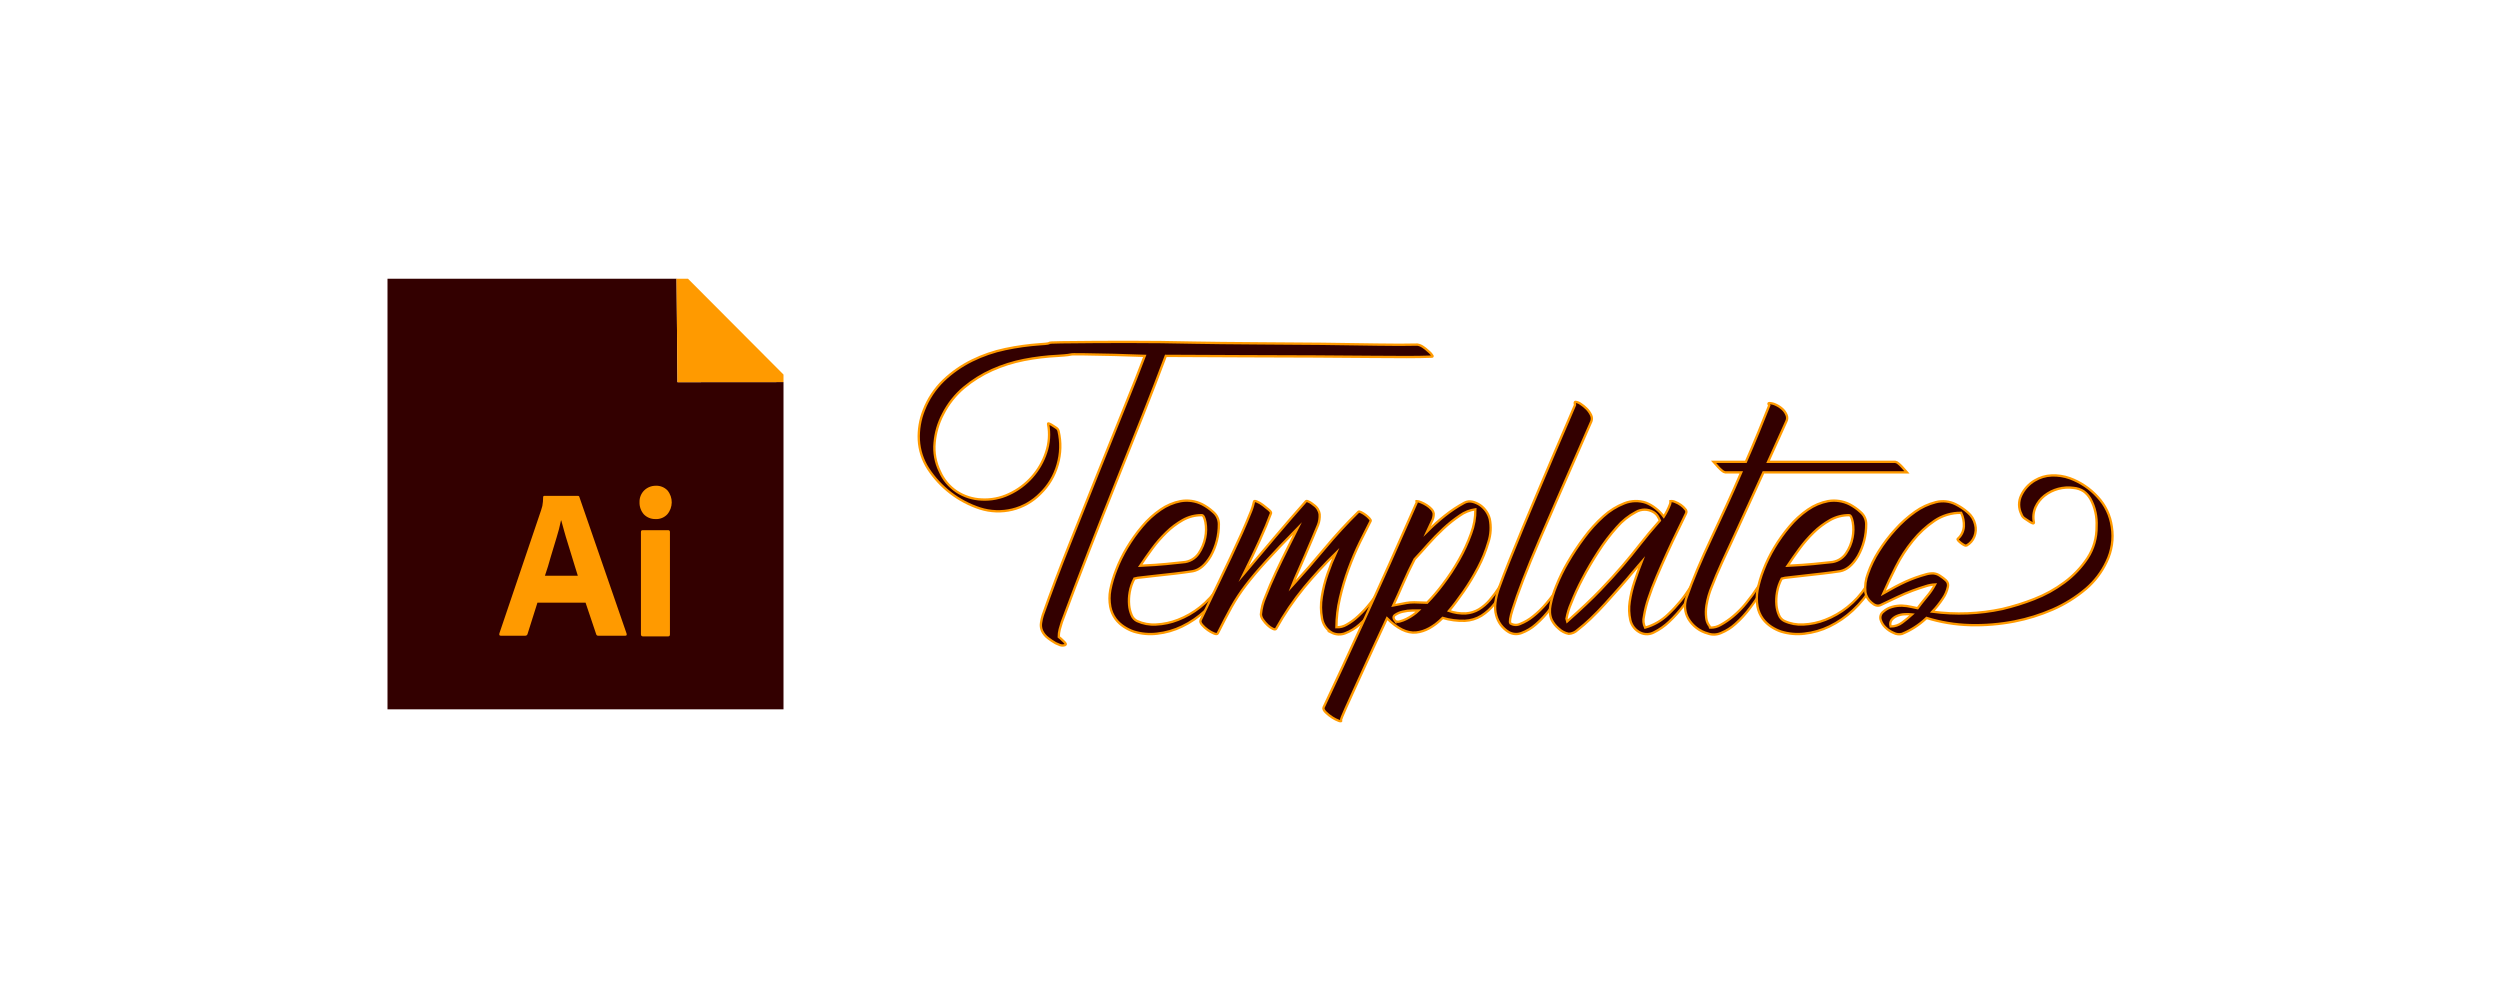
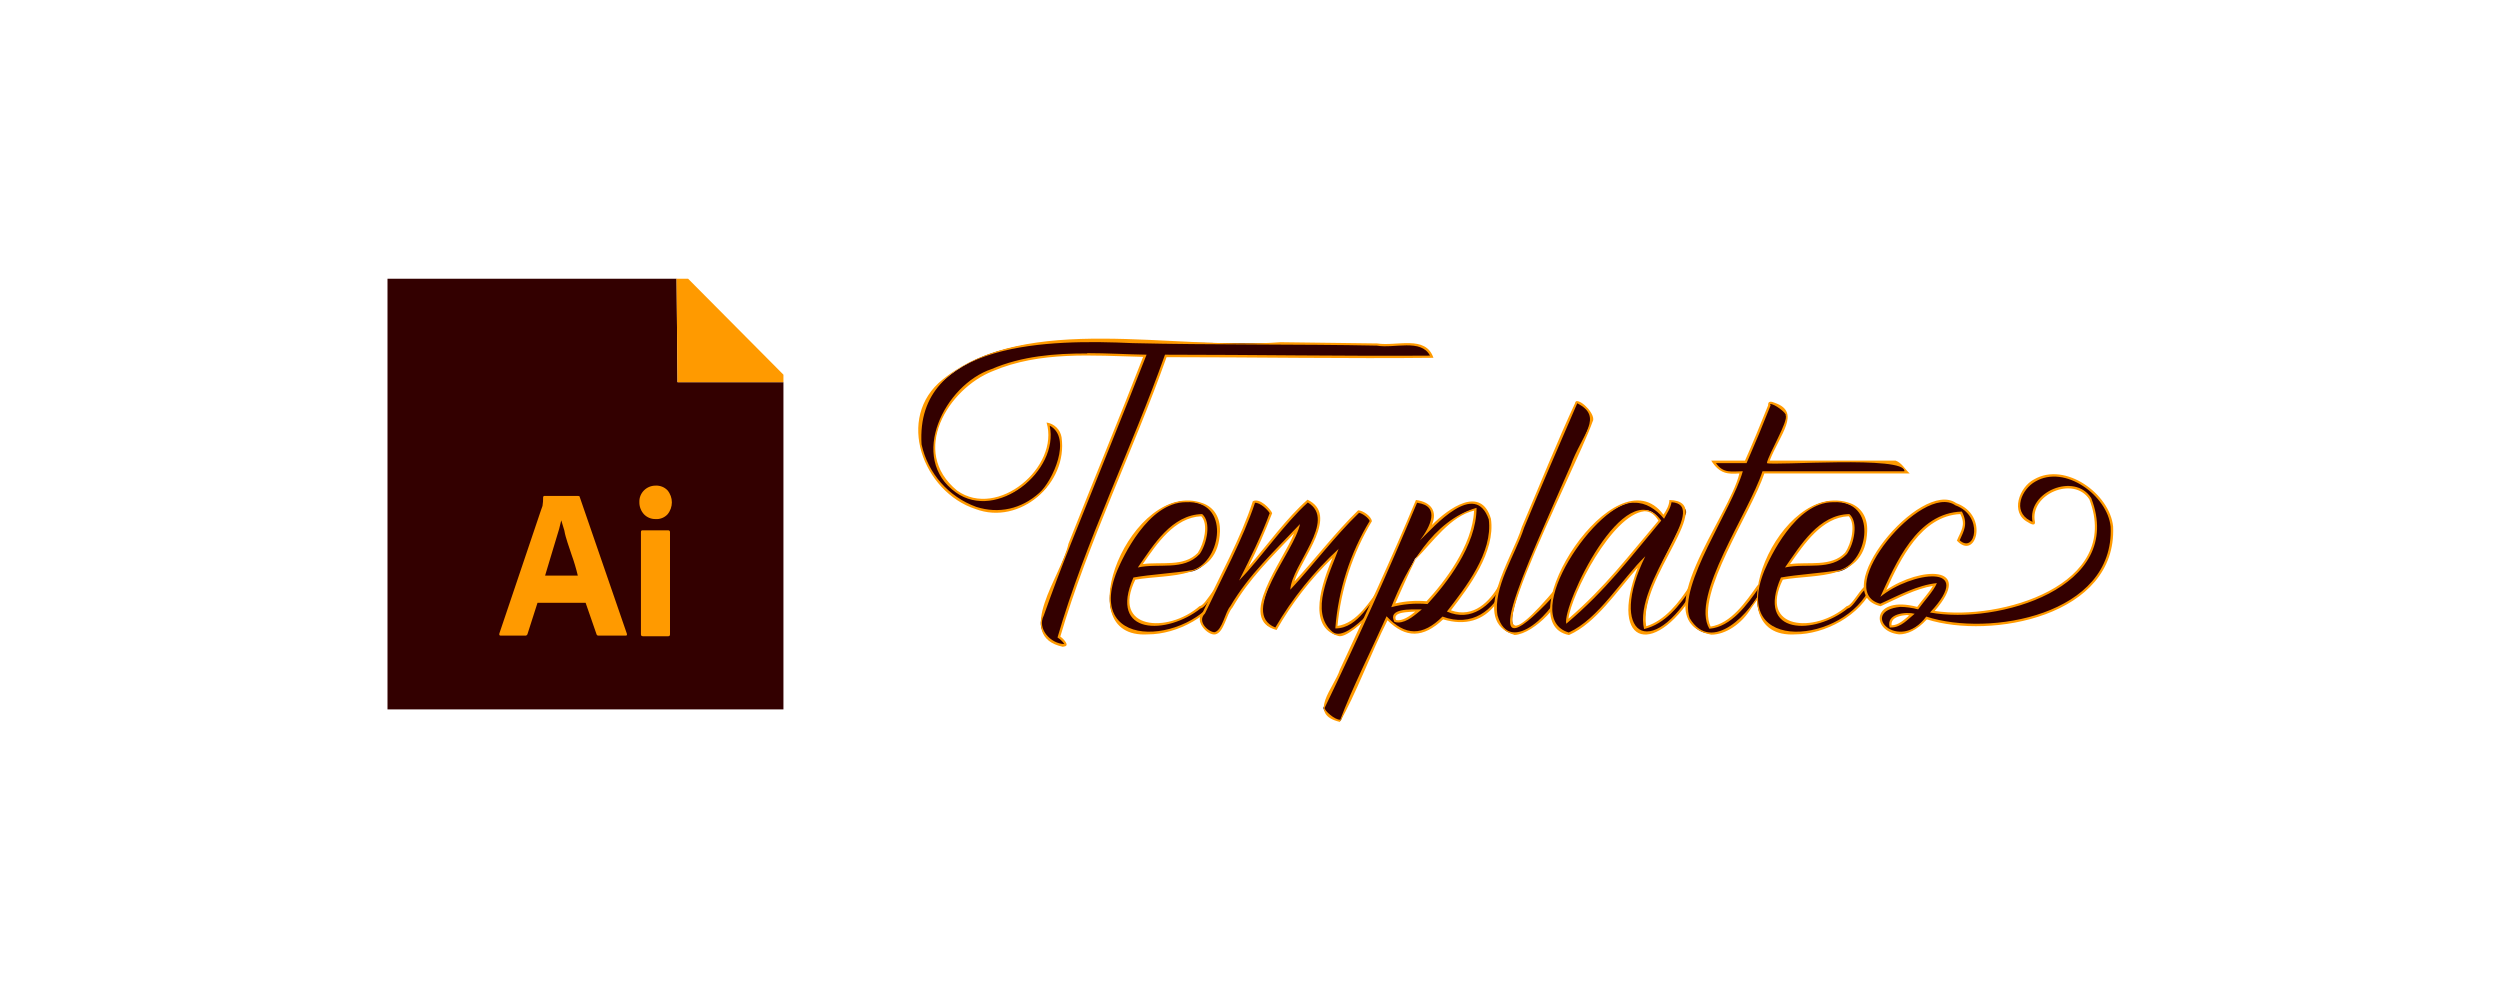
<svg xmlns="http://www.w3.org/2000/svg" viewBox="0 0 800 320">
-   <g fill="#300" stroke="#ff9a00" stroke-miterlimit="10" stroke-width=".75">
-     <path d="M335.38 135.68q-.12-.37.63 0a5.12 5.12 0 0 1 .87.5l1.06.69a1.67 1.67 0 0 1 .8 1.06 21.13 21.13 0 0 1-.3 10.77 20.63 20.63 0 0 1-5.55 9.28 18.78 18.78 0 0 1-8.97 5.1 19.07 19.07 0 0 1-10.33-.37 31.48 31.48 0 0 1-16.57-12.7 18.9 18.9 0 0 1-3-9.22 22.73 22.73 0 0 1 1.63-9.6 26.46 26.46 0 0 1 6.29-9.46 36.6 36.6 0 0 1 9.1-6.35 44.84 44.84 0 0 1 10.7-3.68 81.94 81.94 0 0 1 11.15-1.55c5.48-.33-.04-.54 6.78-.62s13.82-.13 21.05-.13 14.47.08 21.73.25 34.12.3 40.6.37 12.35.17 17.63.25 9.57.09 12.9 0a4.44 4.44 0 0 1 1.8.75 10.45 10.45 0 0 1 1.56 1.25 8.1 8.1 0 0 1 1 .93 5.8 5.8 0 0 1 .43.62c.13.21.06.31-.19.31q-3.73.13-8.03.13t-11.33-.06l-17.94-.13c-7.27-.04-36.53-.1-47.82-.19q-3.12 8.35-7.16 18.56t-8.54 21.37q-4.48 11.15-8.97 22.67t-8.6 22.6c-.24.75-.47 1.52-.68 2.31a9.48 9.48 0 0 0-.31 2.43l.62.5 1.06 1q.94.88.31 1.12a2.49 2.49 0 0 1-1.56 0 13.58 13.58 0 0 1-1.43-.62 20.57 20.57 0 0 1-2.43-1.62 6.18 6.18 0 0 1-1.93-2.37 4.51 4.51 0 0 1-.31-2.49 13.73 13.73 0 0 1 .56-2.49q3.86-10.96 8.6-22.8T351.5 151c3.68-9.21 6.48-16.12 8.4-20.86q3.93-9.66 6.42-16.26-9.71-.37-19.55-.5c-6.56-.08-1.54.08-8.27.5a74.44 74.44 0 0 0-10.77 1.3 47.12 47.12 0 0 0-10.28 3.25 38.71 38.71 0 0 0-8.97 5.6 26.94 26.94 0 0 0-6.73 8.53 23.77 23.77 0 0 0-2.67 9.1 17.16 17.16 0 0 0 1.68 9.21 14.82 14.82 0 0 0 5.35 6.42 15.75 15.75 0 0 0 7.98 2.55 18.16 18.16 0 0 0 8.84-1.74 22.37 22.37 0 0 0 11.83-13.33 17.84 17.84 0 0 0 .62-9.09Z" />
-     <path d="M363 185.15a14.32 14.32 0 0 0-1.5 4.36 15.6 15.6 0 0 0-.18 4.11 10.25 10.25 0 0 0 .81 3.24 3.5 3.5 0 0 0 1.74 1.87 12.76 12.76 0 0 0 6.05 1.12 22.01 22.01 0 0 0 7.03-1.5 27 27 0 0 0 7.05-4.04 27.51 27.51 0 0 0 6.04-6.67 1.06 1.06 0 0 1 .94-.56.83.83 0 0 1 .93.56 32.51 32.51 0 0 1-6.17 7.72 30.6 30.6 0 0 1-7.47 5.11 24.54 24.54 0 0 1-7.97 2.3 18.07 18.07 0 0 1-7.54-.68 13.66 13.66 0 0 1-3.05-1.5 10.55 10.55 0 0 1-2.74-2.55 9.61 9.61 0 0 1-1.68-3.86 14.87 14.87 0 0 1 0-5.42 36.78 36.78 0 0 1 1.87-6.35 45.16 45.16 0 0 1 3.49-7.16 50.77 50.77 0 0 1 4.85-6.8 29.29 29.29 0 0 1 5.86-5.35 16.96 16.96 0 0 1 6.47-2.74 11.17 11.17 0 0 1 6.86 1 16.46 16.46 0 0 1 3.55 2.5 5.03 5.03 0 0 1 1.8 3.86 20.7 20.7 0 0 1-2.61 10.21q-2.5 4.24-5.73 4.86-2.37.37-5.55.75t-6.1.68q-2.93.31-4.92.56a9.59 9.59 0 0 0-2.12.37Zm21.56-20.3a12.24 12.24 0 0 0-6.05 1.56 24.95 24.95 0 0 0-5.29 3.98 41.8 41.8 0 0 0-4.55 5.23q-2.05 2.8-3.8 5.42 5.23-.25 8.29-.56t5.42-.56a6.5 6.5 0 0 0 4.98-2.8 13.67 13.67 0 0 0 2.12-5.1 13.16 13.16 0 0 0 .06-4.92q-.44-2.25-1.18-2.25Z" />
-     <path d="M426.16 202.46a6.6 6.6 0 0 1-3.12-4.6 19.82 19.82 0 0 1-.06-6.86 40.9 40.9 0 0 1 1.87-7.47q1.3-3.74 2.56-6.48a142.76 142.76 0 0 0-10.1 10.96 87.64 87.64 0 0 0-8.96 13.2q-.25.38-1.06 0a6.3 6.3 0 0 1-1.62-1.12 10.24 10.24 0 0 1-1.5-1.74 3.22 3.22 0 0 1-.68-1.74 17.55 17.55 0 0 1 1.43-5.6q1.43-3.75 3.36-7.86t3.87-7.97l3.05-6.1q-6.23 6.35-10.1 10.59t-6.47 7.66a56.64 56.64 0 0 0-4.55 6.91q-1.93 3.5-4.42 8.47-.25.38-1.18 0a9.86 9.86 0 0 1-2-1.12 9.72 9.72 0 0 1-1.8-1.62q-.75-.87-.5-1.5.87-1.87 2.43-5.1t3.42-7.1q1.87-3.86 3.8-7.98t3.56-7.72q1.61-3.61 2.67-6.29a18.95 18.95 0 0 0 1.19-3.67c0-.33.3-.38.93-.13a8.56 8.56 0 0 1 1.93 1.12q1 .75 1.87 1.5t.75 1.12q-1.37 3.74-3.61 8.66T398 183.66l9.84-11.65q5.1-6.04 10.09-11.65c.08-.08.25-.08.5 0a4.71 4.71 0 0 1 .8.38 9.49 9.49 0 0 1 1.2.87 4.3 4.3 0 0 1 1.86 2.99 8.12 8.12 0 0 1-.5 3.36q-.87 2.12-1.93 4.61t-2.18 5.1q-1.12 2.62-2.24 5.11t-2 4.74q5.24-5.73 10.47-12.02a156.32 156.32 0 0 1 10.83-11.77q.13-.13.82.18a7.87 7.87 0 0 1 1.43.88 8.44 8.44 0 0 1 1.24 1.12c.33.37.46.64.38.8q-1.5 2.87-3.43 6.8a89.47 89.47 0 0 0-3.61 8.47 77.46 77.46 0 0 0-2.8 9.4 41.51 41.51 0 0 0-1.12 9.34 5.84 5.84 0 0 0 3.24-.81 19.23 19.23 0 0 0 3.73-2.74 35.54 35.54 0 0 0 3.93-4.24q1.93-2.42 3.8-5.3.62-.11 1.12-.24a1.34 1.34 0 0 1 .68-.06c.2.04.23.14.06.3a73.66 73.66 0 0 1-4.42 6.92 31.24 31.24 0 0 1-4.67 5.24 14.73 14.73 0 0 1-4.67 2.86 5.32 5.32 0 0 1-4.3-.19Z" />
-     <path d="M476.73 166.1a14.64 14.64 0 0 1-.43 7.34 43.74 43.74 0 0 1-3.3 8.16 72.24 72.24 0 0 1-4.67 7.72q-2.56 3.68-4.67 6.17a14.27 14.27 0 0 0 5.42.8 9.47 9.47 0 0 0 4.17-1.3 14.62 14.62 0 0 0 3.48-2.99 39.97 39.97 0 0 0 3.24-4.36c.41-.08.79-.17 1.12-.25a1.34 1.34 0 0 1 .69-.06c.2.04.23.14.06.3a38.36 38.36 0 0 1-3.61 5.61 16.27 16.27 0 0 1-4.18 3.8 11.2 11.2 0 0 1-5.29 1.62 22.34 22.34 0 0 1-7.1-.93q-4.24 4.24-8.53 4.67t-9.28-4.55l-4.43 9.53q-2.56 5.53-4.85 10.6l-3.93 8.65q-1.63 3.6-1.5 3.86c.18.33-.06.4-.68.19a10.11 10.11 0 0 1-2.11-1.06 12.1 12.1 0 0 1-2.12-1.68c-.62-.63-.85-1.15-.69-1.56q5.48-11.58 13.14-28.34t16.63-37.18q.25-.38 0-.44c-.16-.04-.16-.06 0-.06a4.25 4.25 0 0 1 1.44.37 10.58 10.58 0 0 1 1.8.94 7.56 7.56 0 0 1 1.5 1.24 2.83 2.83 0 0 1 .74 1.44 5.18 5.18 0 0 1-.68 2.67q-.81 1.69-1.43 3.05a67.45 67.45 0 0 1 5.66-5.04 42.2 42.2 0 0 1 6.3-4.17 3.66 3.66 0 0 1 2.55-.31 7.49 7.49 0 0 1 2.49 1.12 7.85 7.85 0 0 1 3.05 4.42Zm-24.04 12.82q-2 3.87-3.67 7.73t-3.18 7.1a143.96 143.96 0 0 0 4.24-.81 14 14 0 0 1 2.49-.2q1.49 0 4.1.13a59.46 59.46 0 0 0 5.05-5.91 69.05 69.05 0 0 0 5.17-7.85 52.27 52.27 0 0 0 3.86-8.4 21.14 21.14 0 0 0 1.37-7.73 11.23 11.23 0 0 0-4.98 2 41.99 41.99 0 0 0-5.23 4.16q-2.62 2.43-4.98 5.11t-4.24 4.67Zm-6.23 19.8a1.75 1.75 0 0 0 1.5.13 10.4 10.4 0 0 0 2.12-.8 16.74 16.74 0 0 0 2.18-1.31 13.07 13.07 0 0 0 1.68-1.38h-1.93a13.31 13.31 0 0 0-3.12.38 6.94 6.94 0 0 0-2.49 1.06q-.94.69.06 1.93Z" />
-     <path d="M509.24 134.83q-2 4.6-4.8 10.96t-5.85 13.33q-3.06 6.98-6.04 13.89t-5.17 12.58q-2.18 5.67-3.36 9.46t-.69 4.43a3.23 3.23 0 0 0 3.11.18 15.59 15.59 0 0 0 4.06-2.36 29.65 29.65 0 0 0 4.36-4.24 52.26 52.26 0 0 0 4.05-5.41l1.12-.25a1.34 1.34 0 0 1 .68-.07c.21.05.23.15.07.32a66.6 66.6 0 0 1-4.49 6.9 31.36 31.36 0 0 1-4.8 5.24 14.54 14.54 0 0 1-4.67 2.8 4.73 4.73 0 0 1-4.1-.37 8.9 8.9 0 0 1-3.93-5.3q-1.06-3.55 1.06-9.28 1.12-3.11 3.11-8.1t4.42-10.84q2.43-5.85 5.05-12.02t4.92-11.58q2.3-5.42 4.1-9.53t2.56-5.98c-.16-.67-.12-1 .13-1a3.35 3.35 0 0 1 1.62.62 11.05 11.05 0 0 1 1.93 1.56 7.12 7.12 0 0 1 1.43 2 2.56 2.56 0 0 1 .12 2.06Z" />
-     <path d="M539.51 164.35q-1.12 2.37-2.74 5.66t-3.3 6.98q-1.68 3.68-3.3 7.47t-2.68 7.04a36.02 36.02 0 0 0-1.43 5.73 5.26 5.26 0 0 0 .37 3.61 17.3 17.3 0 0 0 7.35-4.23 44.33 44.33 0 0 0 7.35-8.97 6.5 6.5 0 0 1 1.25-.5 1.16 1.16 0 0 1 .62-.06c.16.04.16.23 0 .56q-1.87 2.99-4.17 6.04a39.89 39.89 0 0 1-4.74 5.3 19.54 19.54 0 0 1-4.8 3.36 4.76 4.76 0 0 1-4.36.12 5.95 5.95 0 0 1-3.23-4.05 16.04 16.04 0 0 1-.2-5.85 36.24 36.24 0 0 1 1.57-6.54q1.12-3.37 2.24-6.23-1 1.12-2.8 3.3t-4.11 4.8q-2.31 2.61-4.74 5.29t-4.73 4.86a51.26 51.26 0 0 1-4.11 3.55 4.44 4.44 0 0 1-2.8 1.24 6.42 6.42 0 0 1-3.24-1.68 8.75 8.75 0 0 1-2.24-2.8 6.64 6.64 0 0 1-.56-2.37 8.88 8.88 0 0 1 .18-2.37 30.97 30.97 0 0 1 1.81-6.04 55.99 55.99 0 0 1 3.74-7.66 81.37 81.37 0 0 1 5.23-7.9 44.55 44.55 0 0 1 6.16-6.8 21.68 21.68 0 0 1 6.73-4.17 9.98 9.98 0 0 1 6.85-.18 12.12 12.12 0 0 1 3.18 1.86 13.85 13.85 0 0 1 2.55 2.62 21.6 21.6 0 0 0 2-3.99 1.75 1.75 0 0 0 .12-.74v-.25a2.77 2.77 0 0 1 1.5.25 8.14 8.14 0 0 1 1.86 1 6.45 6.45 0 0 1 1.44 1.37 1.16 1.16 0 0 1 .18 1.37Zm-38 34.5q6.6-5.86 10.66-10.1t7.04-7.71q2.99-3.49 5.6-6.86t6.36-7.6a10.92 10.92 0 0 0-.69-1.37 4.17 4.17 0 0 0-1.43-1.37 5.5 5.5 0 0 0-5.55 0 20.83 20.83 0 0 0-6.1 4.86 60.49 60.49 0 0 0-5.91 7.79q-2.87 4.42-5.11 8.72a77.75 77.75 0 0 0-3.61 7.84 22.2 22.2 0 0 0-1.5 4.92Z" />
-     <path d="M564.3 151.15q-2.24 4.85-4.55 9.96t-4.54 9.9q-2.25 4.8-4.18 9.03t-3.17 7.48a26.2 26.2 0 0 0-1.8 6.22 14.3 14.3 0 0 0-.07 3.99 5.25 5.25 0 0 0 .75 2.18 2.25 2.25 0 0 1 .5.93 6.15 6.15 0 0 0 3.36-.87 24.55 24.55 0 0 0 3.99-2.74 30.97 30.97 0 0 0 4.16-4.23 59.63 59.63 0 0 0 3.93-5.36c.41-.08.79-.16 1.12-.25a1.34 1.34 0 0 1 .68-.06c.21.05.23.15.06.31a61 61 0 0 1-4.48 6.85 34.3 34.3 0 0 1-4.73 5.17 15.72 15.72 0 0 1-4.67 2.93 5.61 5.61 0 0 1-4.18.12 10.36 10.36 0 0 1-6.22-4.73 8.05 8.05 0 0 1-.63-6.6q1.5-4.35 3.55-9.21t4.49-10.03q2.43-5.17 4.86-10.46t4.67-10.53h-5.11a1.82 1.82 0 0 1-1-.5 10.52 10.52 0 0 1-1.25-1.18l-1.5-1.69h10.34q2.12-4.85 3.99-9.4t3.49-8.65q-.5-.75 0-.75a5.13 5.13 0 0 1 2.17.56 8.11 8.11 0 0 1 2.06 1.37 5.32 5.32 0 0 1 1.3 1.87 2.39 2.39 0 0 1-.05 2.05l-5.86 12.96h40.7a1.85 1.85 0 0 1 1 .5 11.4 11.4 0 0 1 1.24 1.18l1.5 1.69Z" />
-     <path d="M570.15 185.15a14.32 14.32 0 0 0-1.5 4.36 15.64 15.64 0 0 0-.19 4.11 10.25 10.25 0 0 0 .82 3.24 3.5 3.5 0 0 0 1.74 1.87 12.76 12.76 0 0 0 6.04 1.12 22 22 0 0 0 7.04-1.5 27 27 0 0 0 7.04-4.04 27.51 27.51 0 0 0 6.04-6.67 1.07 1.07 0 0 1 .93-.56.83.83 0 0 1 .94.56 32.47 32.47 0 0 1-6.17 7.72 30.6 30.6 0 0 1-7.47 5.11 24.54 24.54 0 0 1-7.98 2.3 18.06 18.06 0 0 1-7.53-.68 13.64 13.64 0 0 1-3.05-1.5 10.58 10.58 0 0 1-2.74-2.55 9.63 9.63 0 0 1-1.69-3.86 14.87 14.87 0 0 1 0-5.42 37.05 37.05 0 0 1 1.87-6.35 45.16 45.16 0 0 1 3.49-7.16 50.94 50.94 0 0 1 4.86-6.8 29.38 29.38 0 0 1 5.86-5.35 16.95 16.95 0 0 1 6.48-2.74 11.17 11.17 0 0 1 6.85 1 16.46 16.46 0 0 1 3.55 2.5 5.02 5.02 0 0 1 1.8 3.85 20.69 20.69 0 0 1-2.61 10.22q-2.5 4.23-5.73 4.86-2.37.37-5.54.74t-6.1.69q-2.93.3-4.92.56a9.55 9.55 0 0 0-2.13.37Zm21.55-20.3a12.24 12.24 0 0 0-6.04 1.56 24.95 24.95 0 0 0-5.3 3.98 41.8 41.8 0 0 0-4.54 5.23q-2.06 2.8-3.8 5.42 5.23-.25 8.28-.56t5.42-.56a6.5 6.5 0 0 0 4.98-2.8 13.63 13.63 0 0 0 2.12-5.1 13.16 13.16 0 0 0 .06-4.92c-.29-1.5-.68-2.25-1.18-2.25Z" />
-     <path d="M675.78 168.58a18.82 18.82 0 0 1-1.68 11.21 25.94 25.94 0 0 1-6.54 8.6 43.3 43.3 0 0 1-10.71 6.67 58.61 58.61 0 0 1-12.21 3.8 65.42 65.42 0 0 1-14.2 1.18 51.52 51.52 0 0 1-13.95-2.3l-.25.25a25.1 25.1 0 0 1-7.6 4.86 3.72 3.72 0 0 1-2.68-.32 8.63 8.63 0 0 1-2.68-1.8 5.57 5.57 0 0 1-1.5-2.5 2.36 2.36 0 0 1 .87-2.48 6.9 6.9 0 0 1 2.87-1.56 10.58 10.58 0 0 1 3.18-.38 15.29 15.29 0 0 1 2.86.38q1.3.31 2.06.44 1-1.37 2.86-3.62a21.56 21.56 0 0 0 2.74-3.98 11.05 11.05 0 0 0-2.99.56q-1.87.56-4.23 1.43t-4.99 2.12l-5.23 2.49q-1.37.63-2.99-.87a5.47 5.47 0 0 1-1.87-3.24 12.96 12.96 0 0 1 .81-5.98 34.63 34.63 0 0 1 3.43-7.1 48.13 48.13 0 0 1 5.3-6.98 38.08 38.08 0 0 1 6.34-5.67 19.79 19.79 0 0 1 6.67-3.1 9.06 9.06 0 0 1 6.35.68 18.84 18.84 0 0 1 3.87 2.61 7.06 7.06 0 0 1 2.36 3.86 6.15 6.15 0 0 1-.25 3.87 5.62 5.62 0 0 1-2.49 2.86.88.88 0 0 1-.75-.12 6.28 6.28 0 0 1-1.06-.69 5.66 5.66 0 0 1-.87-.8c-.2-.26-.27-.42-.18-.5a5.78 5.78 0 0 0 1.99-4 8.95 8.95 0 0 0-.87-4.36 14.96 14.96 0 0 0-8.54 2.56 32.06 32.06 0 0 0-6.9 6.35 45.65 45.65 0 0 0-5.43 8.35q-2.3 4.55-4.05 8.53 4.12-2.37 7.1-3.74a44.19 44.19 0 0 1 6.6-2.37 7.51 7.51 0 0 1 2.37-.3 4.37 4.37 0 0 1 2.12.8 12.58 12.58 0 0 1 1.87 1.44 2.08 2.08 0 0 1 .62 2.05 9.98 9.98 0 0 1-1.62 3.74 30.18 30.18 0 0 1-3.36 4.23 65.58 65.58 0 0 0 22.42-.87 74.4 74.4 0 0 0 10.15-3.17 40.84 40.84 0 0 0 9.72-5.36 30.83 30.83 0 0 0 7.34-7.72 17.98 17.98 0 0 0 2.93-10.16 17.06 17.06 0 0 0-.37-4.54 15.3 15.3 0 0 0-1.62-4.3 7.92 7.92 0 0 0-2.18-2.43 7.2 7.2 0 0 0-3.18-1.06 12.4 12.4 0 0 0-9.34 2.5 9.96 9.96 0 0 0-2.86 3.67 8.1 8.1 0 0 0-.5 4.92c0 .33-.27.35-.81.06a5.94 5.94 0 0 1-.94-.56q-.62-.38-1.3-.87a2.49 2.49 0 0 1-.94-1.25 6.86 6.86 0 0 1-.06-6.16 11.08 11.08 0 0 1 4.3-4.68 11.31 11.31 0 0 1 5.42-1.62 15.56 15.56 0 0 1 5.8.88 22.55 22.55 0 0 1 8.9 5.98 17.25 17.25 0 0 1 4.55 9.58Zm-70.75 31.9a6.04 6.04 0 0 0 3.67-1.25 39.27 39.27 0 0 0 3.18-2.62 14.38 14.38 0 0 0-2.37-.06 6.84 6.84 0 0 0-2.49.56 4.4 4.4 0 0 0-1.74 1.3 2.18 2.18 0 0 0-.25 2.06Z" />
-   </g>
-   <path fill="#300" d="M216.49 89.2H124v137.79h126.72V122.27l-33.93.03-.3-33.1z" />
-   <path fill="#ff9a00" d="M220.16 89.2h-3.67l.3 33.1 33.93-.03v-2.41L220.16 89.2zm-32.78 103.65h-15.4l-3.15 9.98a.73.73 0 0 1-.78.6h-7.79c-.45 0-.58-.26-.45-.77l13.33-39.36c.12-.42.25-.9.41-1.4a15.17 15.17 0 0 0 .25-2.76.42.42 0 0 1 .33-.47h10.72c.34 0 .5.13.54.34l15.12 43.74c.12.47 0 .68-.42.68h-8.65a.62.62 0 0 1-.66-.47Zm-13-8.62h10.52c-.25-.89-.58-1.95-.95-3.05a128.3 128.3 0 0 1-1.12-3.66c-.42-1.31-.79-2.59-1.2-3.9s-.79-2.55-1.12-3.78c-.33-1.19-.62-2.3-.91-3.31h-.08a52.97 52.97 0 0 1-1.41 5.47c-.63 2.04-1.25 4.16-1.9 6.29a87.1 87.1 0 0 1-1.83 5.94Zm35.36-18.13a5.05 5.05 0 0 1-3.69-1.49 5.6 5.6 0 0 1-1.4-3.9 5.07 5.07 0 0 1 1.49-3.78 5.24 5.24 0 0 1 3.68-1.49 4.9 4.9 0 0 1 3.77 1.49 5.95 5.95 0 0 1-.08 7.68 4.8 4.8 0 0 1-3.77 1.49Zm-4.64 36.86v-32.7c0-.42.17-.6.54-.6h8.2c.37 0 .54.22.54.6v32.7c0 .47-.17.68-.54.68h-8.12c-.41 0-.62-.25-.62-.68Z" />
+   <path fill="#300" d="M335.4 135.7c8.2 2 2.5 18.2-2.5 22.3-21.8 19.5-53.7-16.6-31-36.3 20.6-18.1 54.8-11 80.6-12 16.4.2 42.8.2 58.2.6 7.2.8 14.9-2.4 17.5 3.8-26.2.3-55.7-.2-85.2-.2-10.3 29.2-25.4 59.9-34.2 90 1 .7 4 3.2.4 2.5-4-1.3-7.7-5.1-5.5-9.6q3.8-11 8.6-22.7c7.9-20 17.2-42.4 24-60.2-16.3-.4-33.4-2-48.8 4.5-14.9 5.3-26.5 27.7-11.4 38.9 13.7 8.9 32.5-6.4 29.3-21.6Z" />
+   <path fill="#ff9a00" d="M340.2 207c-16-3.4-.4-23 1.7-33 7.5-19 16.9-41.7 23.9-59.8-16.2-.4-33-1.9-48.2 4.6-14 5.5-26.7 25.6-11.3 38.2 13 9.2 32.8-7.6 28.6-21.8a5.7 5.7 0 0 1 4.8 4.7c2.1 15-13.5 28.3-27.5 23-16.7-5.4-25.9-29.2-10.5-41.5 26.9-21.6 73.8-9.2 108.1-11.9l30.9.4c6.2 1 15.5-2.8 18 4.6-27 .3-57.3-.2-85.4-.2-10.5 29.5-25.2 59.4-34 89.4.9.6 3.4 3.1 1 3.2Zm7.7-94c6.4 0 12.7.4 19 .5-7.2 18.4-16.6 41.4-24.3 60.7A582 582 0 0 0 334 197c-2.2 4.2 2.2 9 6.6 9.1a7.3 7.3 0 0 0-2.2-2.1c8.8-30.4 23.8-60.6 34.4-90.5 27.9 0 58 .5 84.8.3-2.9-5.5-11.5-2.2-17-3.2-24-.5-53.6-.2-78.2-.8-26.1-1.2-69.6-.8-67.5 32.4a27.5 27.5 0 0 0 17.5 20c7.2 2.3 14.4.7 20.2-4.5 4.2-3.7 10.6-17.6 3.3-21.5 3.1 14.6-17 30.7-30 21.4-15.4-11-3.6-34.5 11.4-39.5 9.8-4.2 20.2-5 30.6-5Z" />
+   <path fill="#300" d="M363 185.2c-8.1 17.3 11 17.7 21 9.1 2.3-.6 6.2-9 7.9-6.7-8.4 18.8-45.9 23-34.7-5.2 4.3-10.3 14.3-26.3 27.5-21 9.7 3.4 4.5 19.4-3 21.4-5.5 1-13.4 1.4-18.7 2.3Zm21.6-20.3c-9.2.2-15 9.4-19.7 16.1 7-1.1 14 1 18.7-3.9 2.1-3.1 3.7-9.7 1-12.3Z" />
+   <path fill="#ff9a00" d="M367.4 203c-26.7 1.7-5-50 17.4-42 3.7 1.3 5.7 4.6 5.6 9-.6 16-16.2 13.6-27.1 15.5-7.8 16 10.4 17.3 20.5 8.5 2.5-.4 5.8-9.6 8.5-6.4-4 9.5-15.7 15.4-24.9 15.4Zm12.1-42.3c-12.2 0-20.3 17.9-22 21.9-11 27 25.8 23.4 34 5.1-2.2-.4-5.2 6.6-7.3 7-10.7 8.5-29.7 8.8-21.5-9.9 5.5-1 13.4-1.4 19-2.4 9.2-2.8 12.2-22.4-2.2-21.7Zm-15.4 20.9c5-7.2 10.8-16.9 20.6-17.1 3 2.6 1.5 9.5-.8 12.8-5.2 5.5-13.1 2.8-19.8 4.3Zm20.3-16.4c-8.6.4-14.2 8.8-18.7 15.3 6-.8 13.2 1 17.6-3.6 2-3 3.5-9.2 1.1-11.7Z" />
+   <path fill="#300" d="M426.2 202.5c-7.4-6-1.5-18.4 1.2-25.4a104.7 104.7 0 0 0-19 24.1c-12.6-2 4.7-25.5 6.8-32.1-8.7 9.1-15.4 15.2-21.1 25.1-2.9 3.5-3.2 13-9.4 5.8-1.5-2.2 1-3.7 2-6.6 4.6-10.3 11.2-22.2 14.6-32.8 1.2-.8 5 2.4 5.4 3.6-2.3 6.2-5.5 12.8-8.7 19.5 6.6-7.3 13.3-17 20.4-23.3 10 4.1-3.6 20-5 27.1 7-7.5 13.9-16.6 21.4-23.8 1.2 0 3.6 1.8 3.8 3a78.6 78.6 0 0 0-11 34c6.7-.6 11-7.9 14.8-13 6.5-3.3-10.2 19.7-16.2 14.8Z" />
+   <path fill="#ff9a00" d="M428.2 203.5c-10.3-3-4.9-17.5-1.8-25a103 103 0 0 0-17.9 23.1c-12.9-3.4 2-21.9 5.6-30.9-7.5 7.9-14.4 14.5-19.7 23.7-2 2.2-2.7 8-5.5 8.6-2.4.5-7-4.3-4-7.1 5.3-11.3 12.3-24 16-35.5 2.2-1.2 5.6 2.4 6.2 3.8a193 193 0 0 1-7.6 17.2c6-7 12.3-15.7 18.9-21.5 10.3 4.9-1.9 18.6-4.2 26.2 6.8-7.4 13.2-15.8 20.4-22.8 1.4 0 4.2 1.8 4.4 3.5a79.7 79.7 0 0 0-11 33.5c6.3-.9 10.3-7.9 14.2-13 7.7-1.7-9.8 17.8-14 16.2Zm.2-28c-2.9 8-9.5 20.4-2 26.7 2.8 2.3 8.1-2.5 10.3-4.6 4.5-4.5 7.2-9.3 6.7-9.9-5 4.3-8.5 13.4-16.1 13.4a78 78 0 0 1 11-34.4c-.4-1-2.3-2.4-3.4-2.6-7.8 7.5-14.6 16.7-22 24.6.4-8 15.1-22.2 5.6-27.9-7.7 7-14.7 17.4-22 25 3.5-7 7.3-14.7 9.8-21.6-.6-1-3-3.4-4.7-3.3-3.8 11.4-10.7 24.2-16 35.4-2.8 2.7 1.4 6.1 3.1 6 2.5-.7 3.3-6.4 5-8.3 6-10.2 14.1-17.6 22.3-26.3-1.7 8.8-19.6 28.4-7.9 33.1a109.3 109.3 0 0 1 20.3-25.2Z" />
+   <path fill="#300" d="M476.7 166c1.5 10.6-7 21.7-13 29.5 7.3 2.9 12.7-1.8 16.3-7.9 4.5-1.7-1.2 4.5-1.8 5.7-4 5.4-10 6.4-16.5 4.4-6 5.9-11.5 6.6-17.9.2-4.3 9.6-11 23-14.7 32.6-.8 1-5.9-2.6-5.6-4.1 9.2-19.8 20.4-43.3 29.8-66 5.6 1 6.7 4.6 3.4 9.7 5-5 16.2-15.8 20-4Zm-24 13c-2.5 4.7-4.7 10.1-6.9 14.7a32.1 32.1 0 0 1 10.9-.8c7-7.7 15.2-19 15.4-30-8 1.7-14 10.5-19.4 16Zm-6.2 19.7c2.4.8 5.6-1.8 7.4-3.3-1.8 0-9.6-.2-7.4 3.3Z" />
+   <path fill="#ff9a00" d="M428.7 231c-10.4-2.5-1.9-10.7.1-16.8 7.8-16.8 16.7-35.9 24.3-54.2 4.8.6 7 3.6 5.1 8 5.4-5.4 15.7-12.8 18.9-2 1.5 10.6-7 21.8-12.8 29.3 7.3 2.6 12.4-2.9 15.4-8 5-1.8.5 3.8-1.1 6.1-4 5.2-9.7 6.9-16.8 4.8-6.4 6-11.9 6.1-17.8.3-5 9.8-10.4 24.3-15.3 32.6Zm24.8-70.2a1364 1364 0 0 1-29.6 65.7c-.3.7 3.3 4 5 3.8 3.5-9.5 10.3-23 14.8-33.1 5.9 6.3 11.5 6.5 17.9.1 9.4 3.5 16.4-2 19.7-9.6a2.5 2.5 0 0 0-1 .2c-3.3 5.6-9.3 11.3-17.3 7.8 5.9-7.6 14.8-18.9 13.4-29.5-4.4-12.6-17.2 2-22 6.7 3.2-4.2 6.7-11-.9-12Zm-6 38.4a3.5 3.5 0 0 1-1.3-.2c-2.3-4.4 5.1-4 8.8-4-2 1.6-4.7 4.2-7.6 4.2Zm-.8-.8c2 .5 4.5-1.3 6.2-2.7-2.1.2-7.4 0-6.2 2.7Zm-1.5-4.1c5-12.7 13.4-27.8 27.3-31.8 0 12.1-9.8 24.4-15.7 30.8a33.2 33.2 0 0 0-11.6 1ZM453 179c-2.3 4.5-4.4 9.5-6.5 14.1a31.4 31.4 0 0 1 10-.7c5.6-6 14.7-17.7 15.2-29-7.6 1.8-13.2 10-18.7 15.6Z" />
+   <path fill="#300" d="M509.2 134.8c-3.4 10.3-47.9 97.8-10.3 52.8 6.8-3.7-14.3 27.8-20.1 9.3-1.4-8.8 5.6-19 8.6-28.2l16.6-39.1c-.1-3.2 6.8 3.2 5.2 5.2Z" />
+   <path fill="#ff9a00" d="M484.7 203.2c-14.7-4.5-.6-24.8 2.3-34.6 5.4-12.6 11.4-27.6 17.3-40.2 1.8-.6 6.7 4.6 5.3 6.6-4.8 14-47.6 96.4-11 52.4.3-.2 1.2-.7 1.7-.2.5 5.2-9.3 15.6-15.6 16Zm20-74.1c-5.5 12.7-11.8 27.2-17 39.8-2.8 8.7-10 19.1-8.5 28 4 13.9 19-2.3 20.7-9.2-31.4 35-11.4-6.4 2.7-38.7 3.6-10.1 10.8-15.6 2-20Z" />
+   <path fill="#300" d="M539.5 164.3c-4.3 11.1-14.2 24.4-13 36.5 6.2-1.7 10.6-7.1 14.6-13.2.7-.2 2.4-1.1 1.9 0-13.2 23.4-29.1 18.1-17.7-7.8-6.9 7.2-14 19-23.3 23-19.2-5 16.5-58.4 30.4-37.5.5-.9 2-3 2.1-5 1.8 0 5.6 2 5 4Zm-38 34.5c12.6-10.7 19.5-20.2 29.7-32.2-8.7-15-30.3 24.6-29.7 32.3Z" />
+   <path fill="#ff9a00" d="M502 203.2c-19.9-4 15.1-59 30.3-38.5.8-1.2 1.9-3 1.9-4.7 16 .4-10.2 25-7.4 40.4 6-1.9 10.3-7.4 14-13 1.2-.7 3-1.3 2.5.4-13 22.8-29 19.5-19.2-6.2-6.6 7.4-13.4 17.8-22 21.6Zm21.1-42.3c-11.8-1.1-37.4 36.6-21.1 41.5 9.6-4.4 16.7-16.8 24.5-24.4-12.1 24.6 1.6 34.6 16.2 9.4a7.8 7.8 0 0 0-1.3.5c-4 6-8.6 11.8-15.3 13.4-3.5-15 21.6-39.7 8.8-40.6-.4 2.2-1.6 3.7-2.4 5.3-2.7-3.2-6-5.2-9.4-5.1Zm-21.9 38.7c-1.4-5.8 19-48.8 30.4-33-10 11.9-17.6 22.2-30.4 33Zm25-36c-10.4 1.1-23.4 26.7-24.3 34.4 12-10.4 19.2-20.1 28.8-31.4-1.2-2-2.7-3-4.4-3Z" />
+   <path fill="#300" d="M564.3 151.1c-3.9 12.2-22.7 39.4-17 49.7 6.7-.7 11.6-7.8 15.4-13.2 4.7-1.8-2 5.5-2.6 6.9-4.5 7.4-14.9 12.4-19.8 3.5-3.8-10.6 13.4-34.9 16.9-46.9-4.3.1-6 .7-8.8-3.3h10.3l7.5-18c-.7-2.5 5.6 1.4 5.5 3 1.2 1.2-5.6 13.6-6 15h40.8c1.5.4 2.5 2 3.7 3.3Z" />
+   <path fill="#ff9a00" d="M547.6 203.1c-21.8-4.4 5.9-38 9-51.6-3.7.3-6.4.1-9-4.1h10.8c2.4-5.4 4.8-11.2 7.4-17.7-.1-1.5 1-1.3 2.4-.7 8.1 3 1.4 10-1.9 18.4h40.3c2 .7 3 2.8 4.5 4.1h-46.5c-4.3 12.8-22.1 38.5-17.2 49 6.5-1 11.2-7.8 15-13.2 5.5-1.9-.5 5-2 7.3-3 5-8.2 8.5-12.8 8.5Zm10.1-52.3c-3.5 12.4-20.8 36.4-17 47 7 11.8 19.8-1.8 23.3-10a2 2 0 0 0-1 .1c-4 5.7-9 12.7-16 13.3-6.2-10.4 12.7-37.1 17-50.4h45.4c.6-5.1-42-1.7-44-2.6.5-2.9 7-13.5 6-15.3.5-.6-3.8-3.9-5-3.6a1.3 1.3 0 0 0 .2.4 542 542 0 0 1-7.7 18.5h-9.8c2.4 3.4 5 2.6 8.6 2.6Z" />
+   <path fill="#300" d="M570.2 185.2c-8.2 17.3 11 17.7 21 9.1 2.2-.6 6.1-9 7.8-6.7-8.3 18.8-45.8 23-34.7-5.2 4.3-10.3 14.4-26.3 27.5-21 9.7 3.4 4.5 19.4-3 21.4-5.5 1-13.4 1.4-18.6 2.3Zm21.5-20.3c-9.2.2-15 9.4-19.7 16.1 7.1-1.1 14 1 18.7-3.9 2.2-3.1 3.7-9.7 1-12.3Z" />
+   <path fill="#ff9a00" d="M574.6 203c-26.7 1.7-5.1-50 17.4-42 3.6 1.3 5.7 4.6 5.5 9-.6 16-16.2 13.6-27 15.5-7.9 16 10.3 17.3 20.4 8.5 2.5-.4 5.8-9.6 8.6-6.4-4.1 9.5-15.7 15.4-25 15.4Zm12-42.3c-12.1 0-20.3 17.9-22 21.9-11 27 25.9 23.4 34 5.1-2.2-.4-5.2 6.6-7.3 7-10.6 8.5-29.6 8.8-21.4-9.9 5.5-1 13.3-1.4 18.9-2.4 9.3-2.8 12.2-22.4-2.1-21.7Zm-15.4 20.9c5-7.2 10.8-16.9 20.6-17.1 3 2.6 1.5 9.5-.8 12.8-5.2 5.5-13 2.8-19.8 4.3Zm20.3-16.4c-8.5.4-14.1 8.8-18.7 15.3 6-.8 13.2 1 17.6-3.6 2.1-3 3.5-9.2 1.2-11.7Z" />
+   <path fill="#300" d="M675.8 168.6c1.2 28.1-37.8 35.8-59.3 29.1-12.8 14.5-23.6-8.1-2.9-3 1.3-1.9 4.7-5.6 5.6-7.7-5.8.7-12 4-17.4 6.6-16.5-4.3 12.5-39.8 24-32.2 10 3.6 6.4 17.1.8 11.5 1.3-3 3-4.9 1-8.8-13.4.4-20.2 15.3-25 25.8 9.5-7 30-10.7 15.8 5.8 21 3.7 61.5-8.2 50.5-36-4.9-8.2-20.2-1.8-18 7.5 0 .8-1.8-.5-1.8-.5-5.5-3-2.6-10.6 2-13 10.1-5.5 23.4 4.3 24.7 14.9ZM605 200.5c2.8 0 5-2.2 6.9-3.9-2.5-.4-7.8.2-6.9 3.9Z" />
+   <path fill="#ff9a00" d="M607.7 203c-9.3-1-8.7-12.6 5.8-8.8 1.4-2 4-4.8 5-6.7-5.5.9-11.3 4-16.7 6.5-17.7-4.1 12.9-41 24.2-33 10.7 3.9 6.3 18.6.2 12 1.2-3 3-4.9 1.1-8.5-12.5.6-19.2 14.4-23.7 24.3 10.8-7.4 28.4-8.2 15.5 6.7 20.9 3.2 60-8.2 49.5-35.7-5-7.7-19.3-1.6-17.4 7.3 0 1.5-1.8.3-2.3 0-5.7-3-2.8-11.2 2-13.7 10-5.8 24.3 4.7 25.3 15.1 1.3 28.7-39.1 36.2-59.6 29.7-3.2 3.5-6.3 4.8-8.9 4.8Zm.4-8.8c-13.6 1.4-.5 15 8.3 3.1 20 6.6 60.3-.4 59-28.7-.9-9.9-14.6-20.1-24.1-14.5-4.3 2.4-7.5 9.4-1.7 12.5a5.8 5.8 0 0 0 .8.4c-1.8-9.6 13.5-16 18.8-7.6 11.1 28.7-30.1 40.6-51.6 36.6 15-16-6-13.1-15.9-5 4.9-10.6 11.6-26.9 26.1-27.3 2.1 4 .6 6.2-.7 9.2 5 4.5 7.8-7.9-1.4-11.2-10.6-7.5-39.6 27.4-24 31.5 5.9-2.7 12-6 18.1-6.6-1 2.5-4.3 6-6 8.4a23.9 23.9 0 0 0-5.7-.8Zm-3 6.6h-.4c-1.3-4.5 5.2-5.1 8-4.4-2.2 1.8-4.4 4.4-7.5 4.4Zm5.4-4c-2.3.1-5.5.7-5.2 3.3 2.2 0 4-1.8 5.7-3.2h-.5Z" />
+   <path fill="#300" d="M216.5 89.2H124V227h126.7V122.3h-33.9l-.3-33.1z" />
+   <path fill="#ff9a00" d="M220.2 89.2h-3.7l.3 33.1h33.9v-2.4l-30.5-30.7zm-32.8 103.7H172l-3.2 10a.7.7 0 0 1-.8.5h-7.7c-.5 0-.6-.2-.5-.7l13.3-39.4.5-1.4a15.2 15.2 0 0 0 .2-2.8.4.4 0 0 1 .3-.4H185c.3 0 .5.1.5.3l15.1 43.8c.1.4 0 .6-.4.6h-8.7a.6.6 0 0 1-.6-.4Zm-13-8.7h10.5a61.6 61.6 0 0 0-2-6.7l-1.3-3.9c-.4-1.3-.8-2.5-1-3.8l-1-3.3a53 53 0 0 1-1.5 5.5l-1.9 6.3-1.8 6Zm35.3-18.1a5 5 0 0 1-3.6-1.5 5.6 5.6 0 0 1-1.5-3.9 5 5 0 0 1 1.5-3.8 5.2 5.2 0 0 1 3.7-1.5 4.9 4.9 0 0 1 3.8 1.5 6 6 0 0 1 0 7.7 4.8 4.8 0 0 1-3.9 1.5Zm-4.6 36.9v-32.7c0-.5.2-.6.5-.6h8.2c.4 0 .6.2.6.6V203c0 .4-.2.6-.6.6h-8c-.5 0-.7-.2-.7-.6Z" />
</svg>
